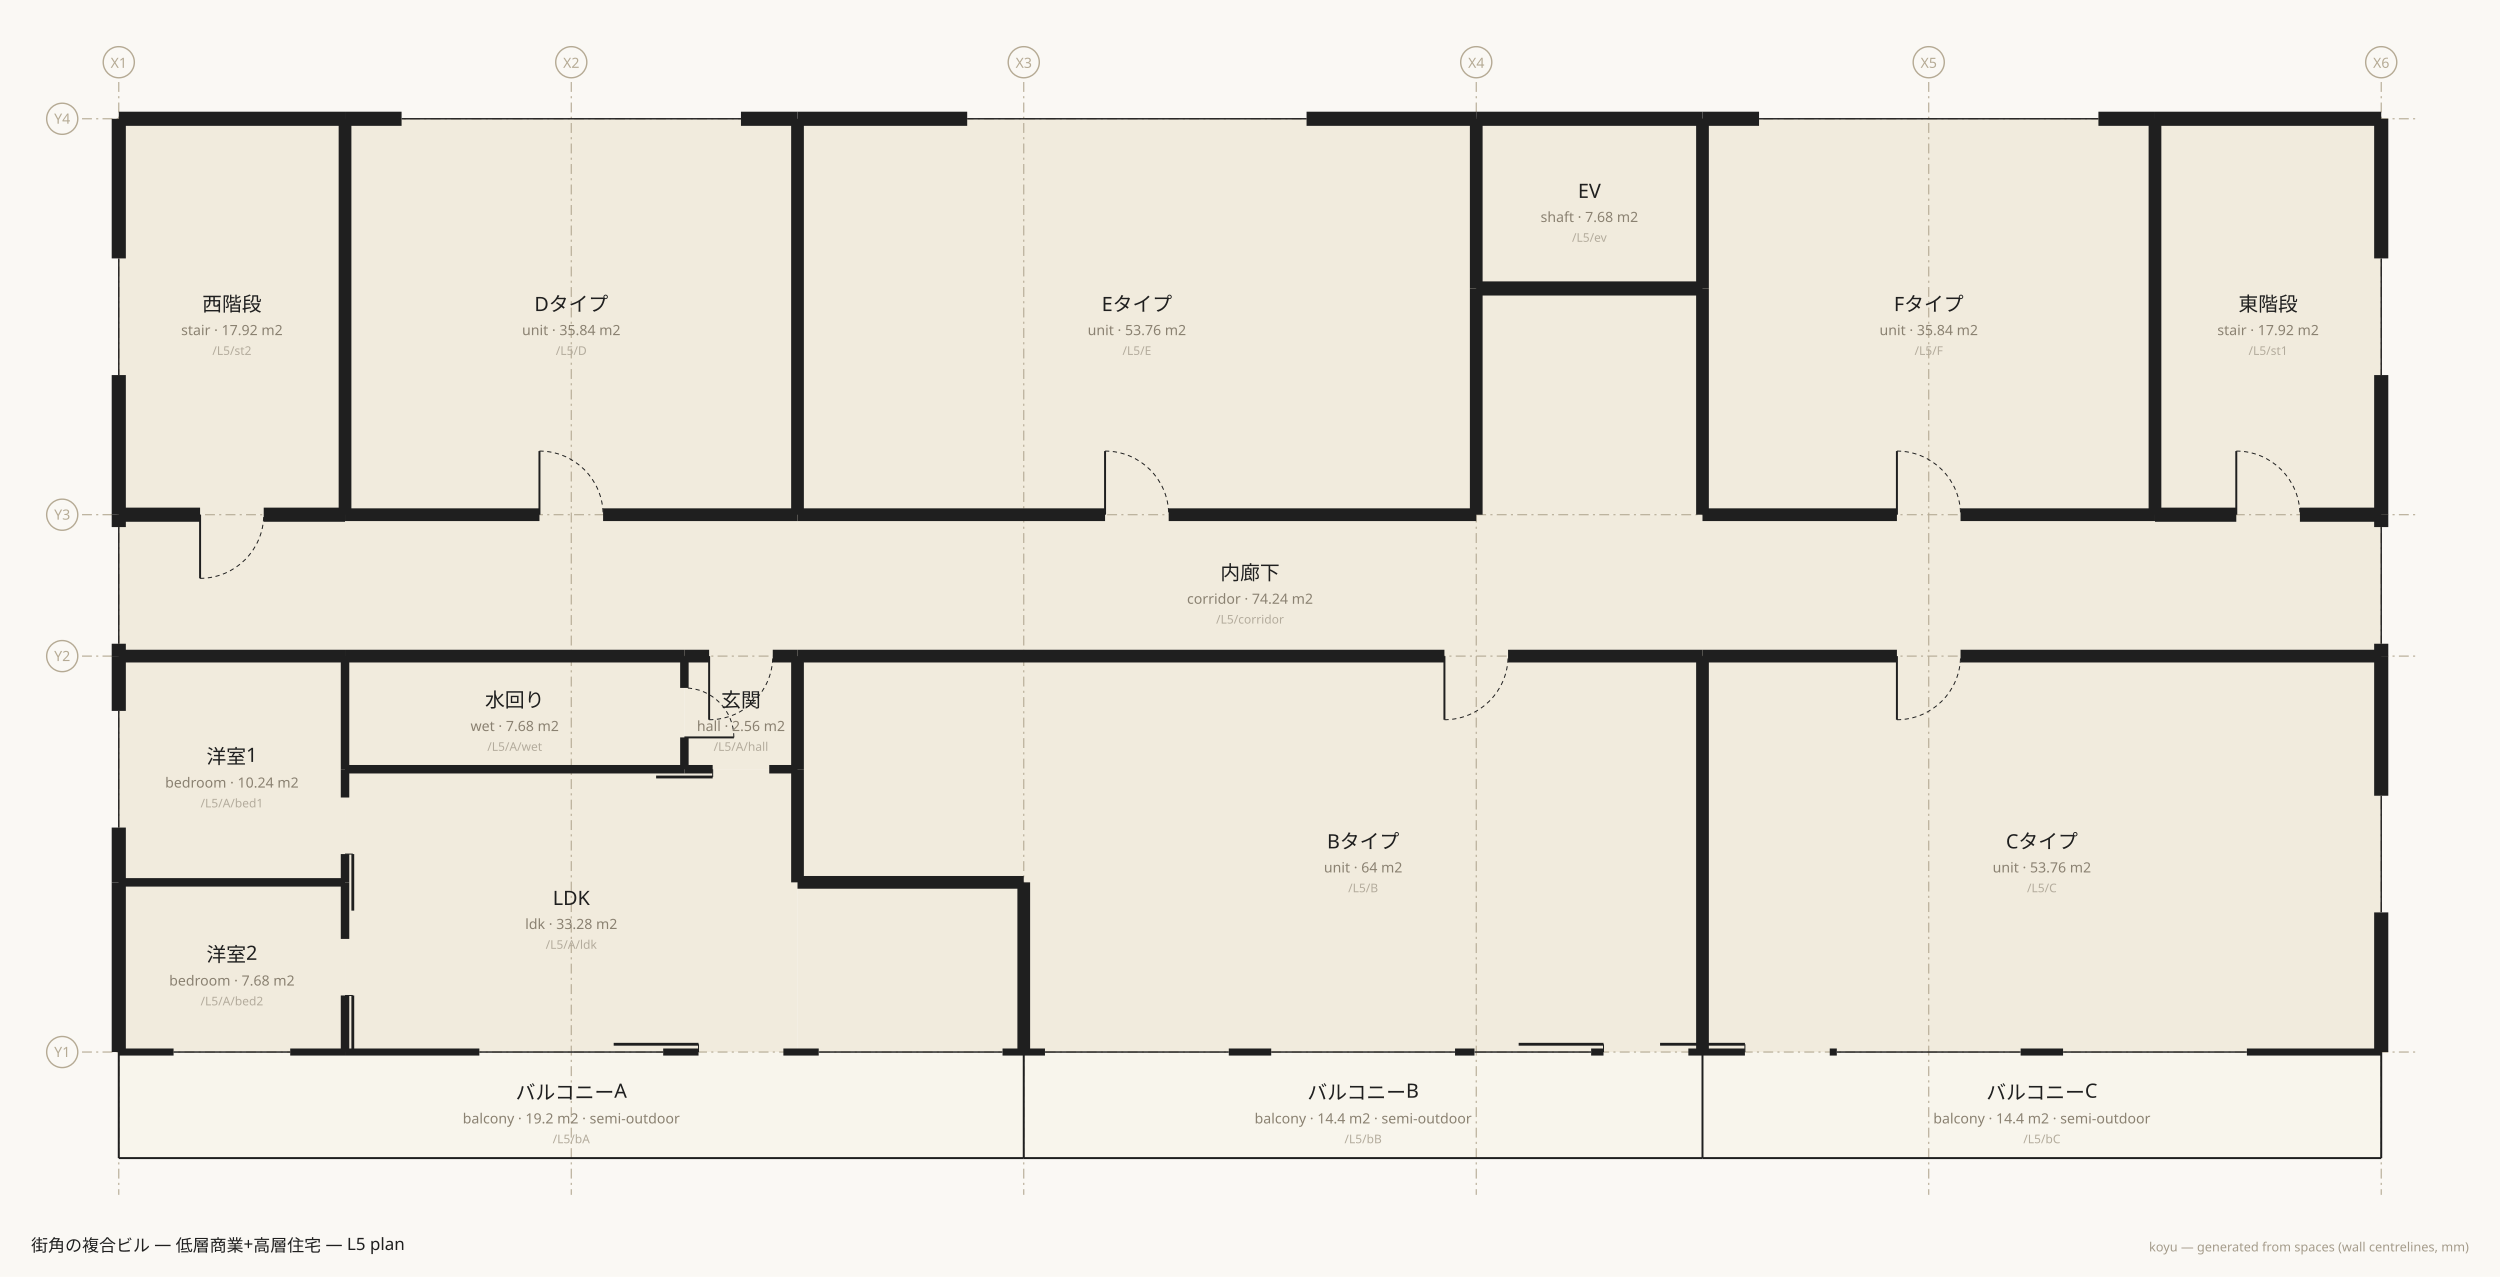
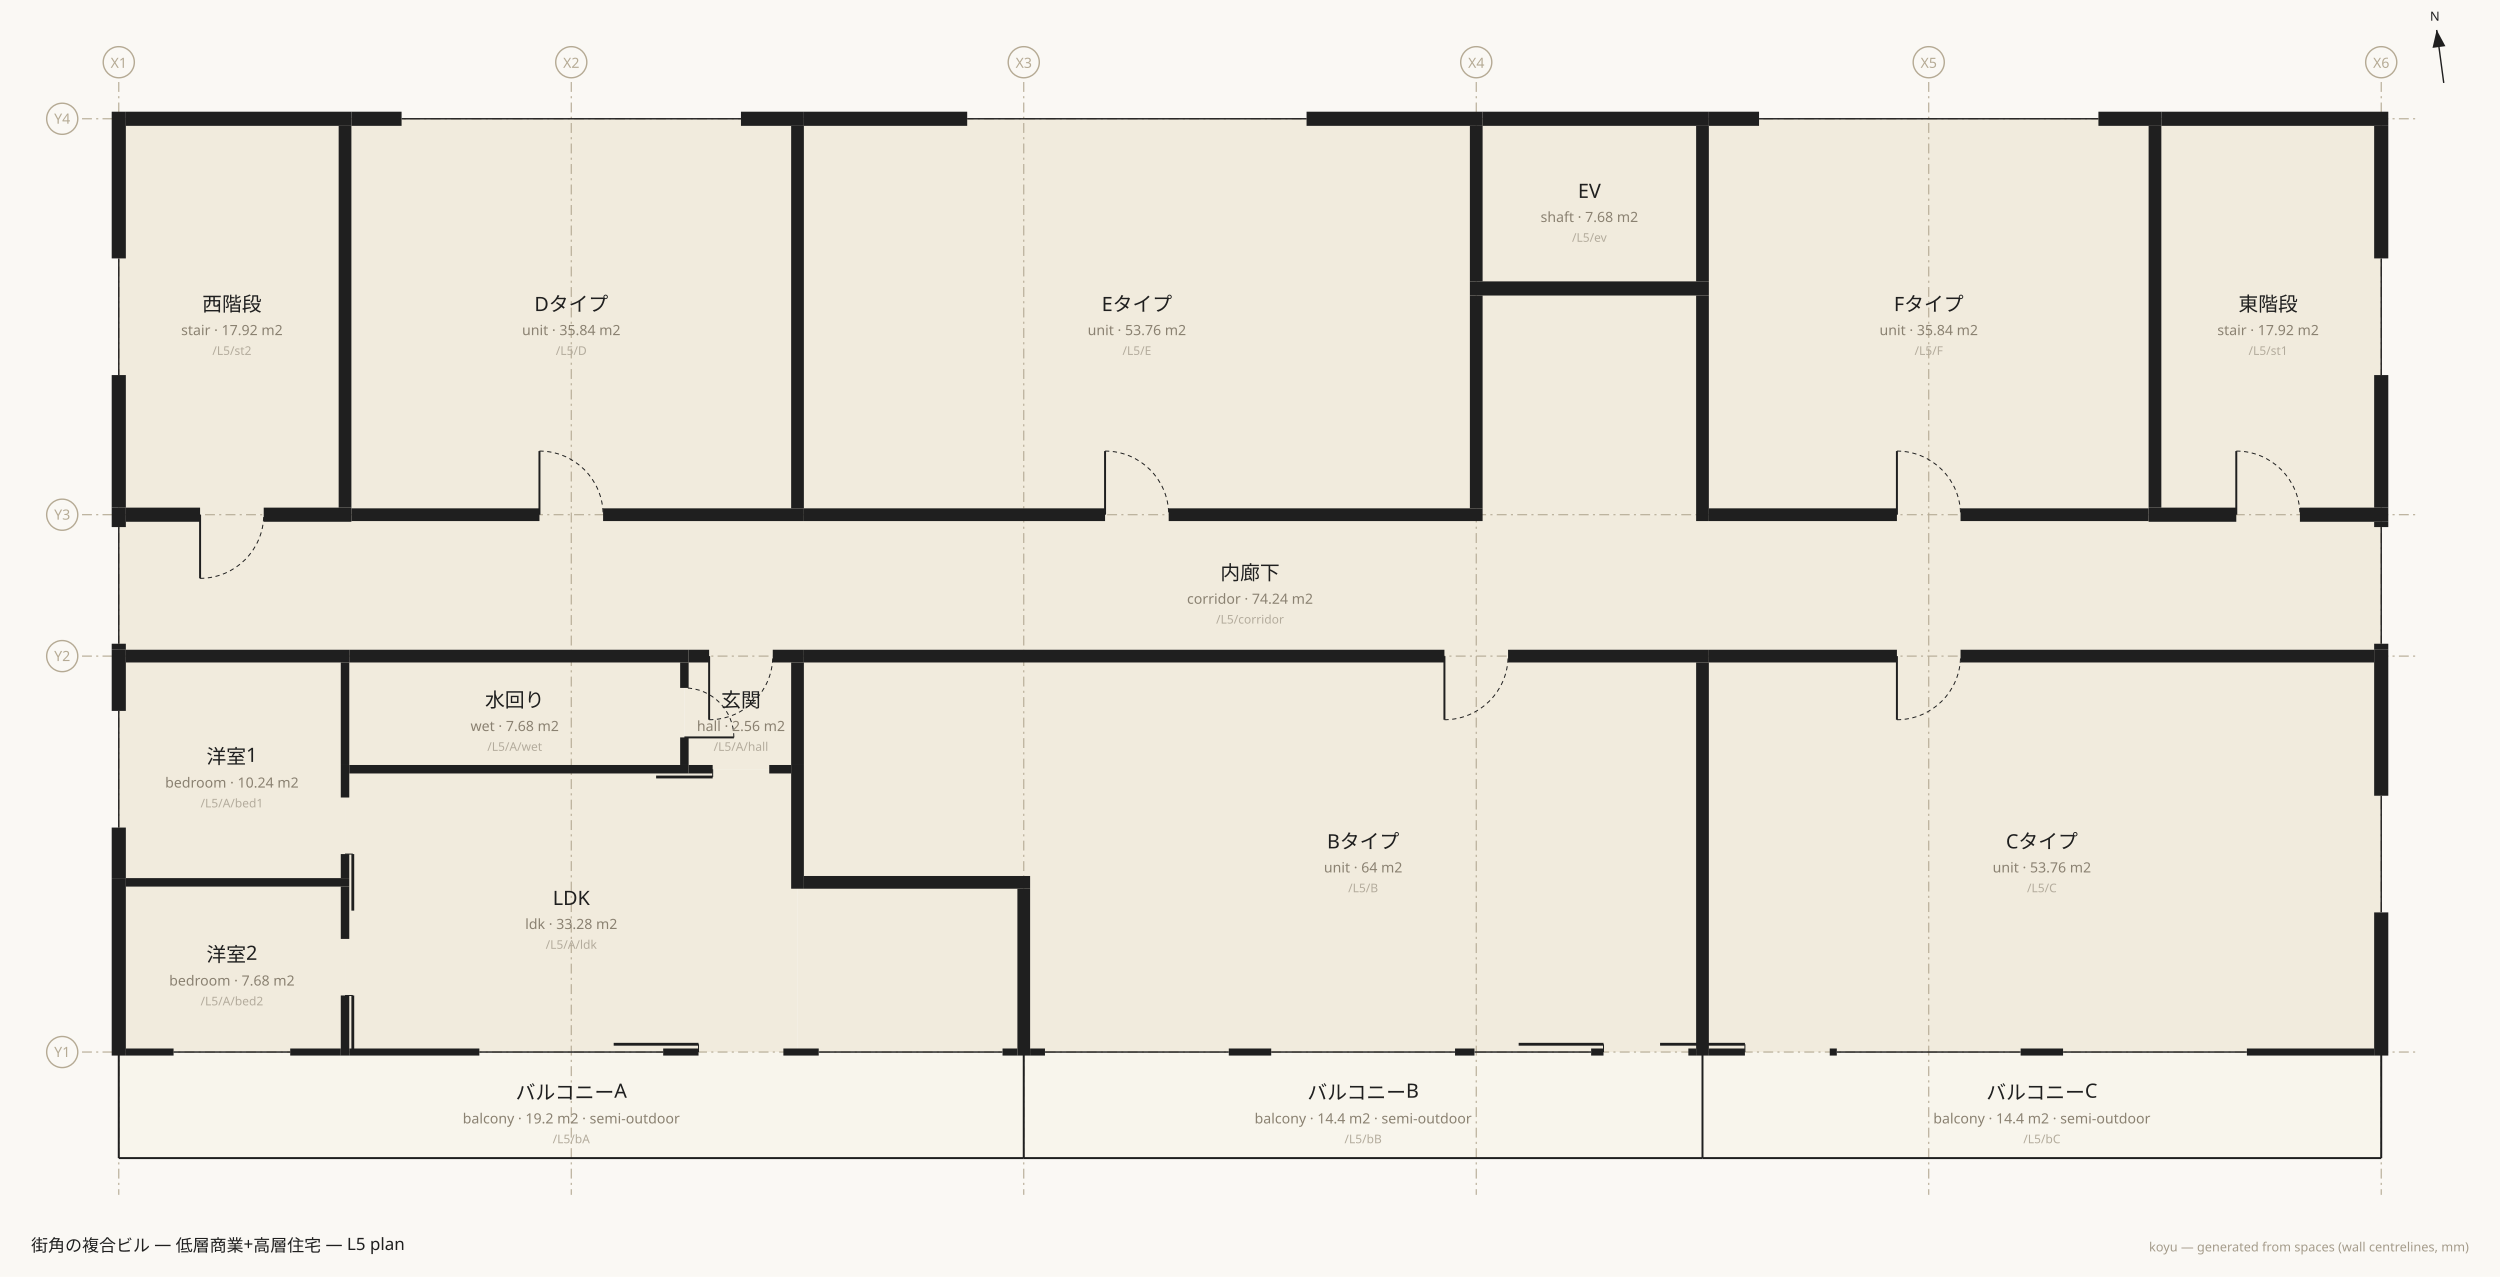
<svg xmlns="http://www.w3.org/2000/svg" width="1768" height="903" viewBox="0 0 1768 903" font-family="'Hiragino Sans','Noto Sans JP',sans-serif">
  <rect width="1768" height="903" fill="#faf8f4" />
+   <path d="M 84 624 L 244 624 L 244 464 L 84 464 Z" fill="#f1ebdd" />
+   <path d="M 84 744 L 244 744 L 244 624 L 84 624 Z" fill="#f1ebdd" />
+   <path d="M 484 544 L 564 544 L 564 464 L 484 464 Z" fill="#f1ebdd" />
  <path d="M 244 744 L 564 744 L 564 544 L 244 544 Z" fill="#f1ebdd" />
  <path d="M 564 744 L 724 744 L 724 624 L 564 624 Z" fill="#f1ebdd" />
-   <path d="M 84 744 L 244 744 L 244 624 L 84 624 Z" fill="#f1ebdd" />
-   <path d="M 84 624 L 244 624 L 244 464 L 84 464 Z" fill="#f1ebdd" />
  <path d="M 244 544 L 484 544 L 484 464 L 244 464 Z" fill="#f1ebdd" />
-   <path d="M 484 544 L 564 544 L 564 464 L 484 464 Z" fill="#f1ebdd" />
+   <path d="M 564 624 L 724 624 L 724 464 L 564 464 Z" fill="#f1ebdd" />
  <path d="M 724 744 L 1204 744 L 1204 464 L 724 464 Z" fill="#f1ebdd" />
-   <path d="M 564 624 L 724 624 L 724 464 L 564 464 Z" fill="#f1ebdd" />
  <path d="M 1204 744 L 1684 744 L 1684 464 L 1204 464 Z" fill="#f1ebdd" />
  <path d="M 244 364 L 564 364 L 564 84 L 244 84 Z" fill="#f1ebdd" />
  <path d="M 564 364 L 1044 364 L 1044 84 L 564 84 Z" fill="#f1ebdd" />
  <path d="M 1204 364 L 1524 364 L 1524 84 L 1204 84 Z" fill="#f1ebdd" />
-   <path d="M 84 464 L 1684 464 L 1684 364 L 84 364 Z" fill="#f1ebdd" />
-   <path d="M 1044 364 L 1204 364 L 1204 204 L 1044 204 Z" fill="#f1ebdd" />
-   <path d="M 84 364 L 244 364 L 244 84 L 84 84 Z" fill="#f1ebdd" />
-   <path d="M 1044 204 L 1204 204 L 1204 84 L 1044 84 Z" fill="#f1ebdd" />
-   <path d="M 1524 364 L 1684 364 L 1684 84 L 1524 84 Z" fill="#f1ebdd" />
  <path d="M 84 819 L 724 819 L 724 744 L 84 744 Z" fill="#f8f5ec" />
  <path d="M 724 819 L 1204 819 L 1204 744 L 724 744 Z" fill="#f8f5ec" />
  <path d="M 1204 819 L 1684 819 L 1684 744 L 1204 744 Z" fill="#f8f5ec" />
+   <path d="M 84 464 L 1684 464 L 1684 364 L 84 364 Z" fill="#f1ebdd" />
+   <path d="M 1044 364 L 1204 364 L 1204 204 L 1044 204 Z" fill="#f1ebdd" />
+   <path d="M 1044 204 L 1204 204 L 1204 84 L 1044 84 Z" fill="#f1ebdd" />
+   <path d="M 1524 364 L 1684 364 L 1684 84 L 1524 84 Z" fill="#f1ebdd" />
+   <path d="M 84 364 L 244 364 L 244 84 L 84 84 Z" fill="#f1ebdd" />
  <line x1="84" y1="58" x2="84" y2="845" stroke="#b5aa94" stroke-width="0.8" stroke-dasharray="7 3 1.5 3" />
  <circle cx="84" cy="44" r="11" fill="none" stroke="#b5aa94" stroke-width="1" />
  <text x="84" y="48" text-anchor="middle" font-size="10" fill="#b5aa94">X1</text>
  <line x1="404" y1="58" x2="404" y2="845" stroke="#b5aa94" stroke-width="0.8" stroke-dasharray="7 3 1.5 3" />
  <circle cx="404" cy="44" r="11" fill="none" stroke="#b5aa94" stroke-width="1" />
  <text x="404" y="48" text-anchor="middle" font-size="10" fill="#b5aa94">X2</text>
  <line x1="724" y1="58" x2="724" y2="845" stroke="#b5aa94" stroke-width="0.8" stroke-dasharray="7 3 1.5 3" />
  <circle cx="724" cy="44" r="11" fill="none" stroke="#b5aa94" stroke-width="1" />
  <text x="724" y="48" text-anchor="middle" font-size="10" fill="#b5aa94">X3</text>
  <line x1="1044" y1="58" x2="1044" y2="845" stroke="#b5aa94" stroke-width="0.8" stroke-dasharray="7 3 1.5 3" />
  <circle cx="1044" cy="44" r="11" fill="none" stroke="#b5aa94" stroke-width="1" />
  <text x="1044" y="48" text-anchor="middle" font-size="10" fill="#b5aa94">X4</text>
  <line x1="1364" y1="58" x2="1364" y2="845" stroke="#b5aa94" stroke-width="0.8" stroke-dasharray="7 3 1.5 3" />
  <circle cx="1364" cy="44" r="11" fill="none" stroke="#b5aa94" stroke-width="1" />
  <text x="1364" y="48" text-anchor="middle" font-size="10" fill="#b5aa94">X5</text>
  <line x1="1684" y1="58" x2="1684" y2="845" stroke="#b5aa94" stroke-width="0.8" stroke-dasharray="7 3 1.5 3" />
  <circle cx="1684" cy="44" r="11" fill="none" stroke="#b5aa94" stroke-width="1" />
  <text x="1684" y="48" text-anchor="middle" font-size="10" fill="#b5aa94">X6</text>
  <line x1="58" y1="744" x2="1710" y2="744" stroke="#b5aa94" stroke-width="0.8" stroke-dasharray="7 3 1.5 3" />
  <circle cx="44" cy="744" r="11" fill="none" stroke="#b5aa94" stroke-width="1" />
  <text x="44" y="747.5" text-anchor="middle" font-size="10" fill="#b5aa94">Y1</text>
  <line x1="58" y1="464" x2="1710" y2="464" stroke="#b5aa94" stroke-width="0.8" stroke-dasharray="7 3 1.5 3" />
  <circle cx="44" cy="464" r="11" fill="none" stroke="#b5aa94" stroke-width="1" />
  <text x="44" y="467.5" text-anchor="middle" font-size="10" fill="#b5aa94">Y2</text>
  <line x1="58" y1="364" x2="1710" y2="364" stroke="#b5aa94" stroke-width="0.8" stroke-dasharray="7 3 1.5 3" />
  <circle cx="44" cy="364" r="11" fill="none" stroke="#b5aa94" stroke-width="1" />
  <text x="44" y="367.5" text-anchor="middle" font-size="10" fill="#b5aa94">Y3</text>
  <line x1="58" y1="84" x2="1710" y2="84" stroke="#b5aa94" stroke-width="0.8" stroke-dasharray="7 3 1.5 3" />
  <circle cx="44" cy="84" r="11" fill="none" stroke="#b5aa94" stroke-width="1" />
  <text x="44" y="87.5" text-anchor="middle" font-size="10" fill="#b5aa94">Y4</text>
-   <path d="M 84 621 L 244 621 L 244 627 L 84 627 Z" fill="#1f1f1f" />
-   <path d="M 241 624 L 241 604 L 247 604 L 247 624 Z" fill="#1f1f1f" />
-   <path d="M 241 564 L 241 544 L 247 544 L 247 564 Z" fill="#1f1f1f" />
-   <path d="M 241 544 L 241 464 L 247 464 L 247 544 Z" fill="#1f1f1f" />
-   <path d="M 84 459.5 L 244 459.5 L 244 468.5 L 84 468.5 Z" fill="#1f1f1f" />
-   <path d="M 79 624 L 79 585.25 L 89 585.25 L 89 624 Z" fill="#1f1f1f" />
-   <path d="M 79 502.75 L 79 464 L 89 464 L 89 502.75 Z" fill="#1f1f1f" />
-   <path d="M 241 744 L 241 704 L 247 704 L 247 744 Z" fill="#1f1f1f" />
-   <path d="M 241 664 L 241 624 L 247 624 L 247 664 Z" fill="#1f1f1f" />
-   <path d="M 84 741.5 L 122.75 741.5 L 122.75 746.5 L 84 746.5 Z" fill="#1f1f1f" />
-   <path d="M 205.25 741.5 L 244 741.5 L 244 746.5 L 205.25 746.5 Z" fill="#1f1f1f" />
-   <path d="M 79 744 L 79 624 L 89 624 L 89 744 Z" fill="#1f1f1f" />
-   <path d="M 484 541 L 504 541 L 504 547 L 484 547 Z" fill="#1f1f1f" />
-   <path d="M 544 541 L 564 541 L 564 547 L 544 547 Z" fill="#1f1f1f" />
-   <path d="M 481 544 L 481 521.5 L 487 521.5 L 487 544 Z" fill="#1f1f1f" />
-   <path d="M 481 486.5 L 481 464 L 487 464 L 487 486.5 Z" fill="#1f1f1f" />
-   <path d="M 559.5 544 L 559.5 464 L 568.5 464 L 568.5 544 Z" fill="#1f1f1f" />
-   <path d="M 484 459.5 L 501.5 459.5 L 501.5 468.5 L 484 468.5 Z" fill="#1f1f1f" />
-   <path d="M 546.5 459.5 L 564 459.5 L 564 468.5 L 546.5 468.5 Z" fill="#1f1f1f" />
-   <path d="M 244 541 L 484 541 L 484 547 L 244 547 Z" fill="#1f1f1f" />
-   <path d="M 559.5 624 L 559.5 544 L 568.5 544 L 568.5 624 Z" fill="#1f1f1f" />
-   <path d="M 719.5 744 L 719.5 624 L 728.5 624 L 728.5 744 Z" fill="#1f1f1f" />
-   <path d="M 564 619.5 L 724 619.5 L 724 628.5 L 564 628.5 Z" fill="#1f1f1f" />
-   <path d="M 244 741.5 L 339 741.5 L 339 746.5 L 244 746.5 Z" fill="#1f1f1f" />
+   <path d="M 89 621 L 247 621 L 247 627 L 89 627 Z" fill="#1f1f1f" />
+   <path d="M 241 621 L 241 604 L 247 604 L 247 621 Z" fill="#1f1f1f" />
+   <path d="M 241 564 L 241 541 L 247 541 L 247 564 Z" fill="#1f1f1f" />
+   <path d="M 241 541 L 241 468.5 L 247 468.5 L 247 541 Z" fill="#1f1f1f" />
+   <path d="M 89 459.5 L 247 459.5 L 247 468.5 L 89 468.5 Z" fill="#1f1f1f" />
+   <path d="M 79 621 L 79 585.25 L 89 585.25 L 89 621 Z" fill="#1f1f1f" />
+   <path d="M 79 502.75 L 79 459.5 L 89 459.5 L 89 502.75 Z" fill="#1f1f1f" />
+   <path d="M 241 746.5 L 241 704 L 247 704 L 247 746.5 Z" fill="#1f1f1f" />
+   <path d="M 241 664 L 241 627 L 247 627 L 247 664 Z" fill="#1f1f1f" />
+   <path d="M 89 741.5 L 122.75 741.5 L 122.75 746.5 L 89 746.5 Z" fill="#1f1f1f" />
+   <path d="M 205.25 741.5 L 241 741.5 L 241 746.5 L 205.25 746.5 Z" fill="#1f1f1f" />
+   <path d="M 79 746.5 L 79 621 L 89 621 L 89 746.5 Z" fill="#1f1f1f" />
+   <path d="M 487 541 L 504 541 L 504 547 L 487 547 Z" fill="#1f1f1f" />
+   <path d="M 544 541 L 559.5 541 L 559.5 547 L 544 547 Z" fill="#1f1f1f" />
+   <path d="M 481 541 L 481 521.5 L 487 521.5 L 487 541 Z" fill="#1f1f1f" />
+   <path d="M 481 486.5 L 481 468.5 L 487 468.5 L 487 486.5 Z" fill="#1f1f1f" />
+   <path d="M 559.5 541 L 559.5 468.5 L 568.5 468.5 L 568.5 541 Z" fill="#1f1f1f" />
+   <path d="M 487 459.5 L 501.5 459.5 L 501.5 468.5 L 487 468.5 Z" fill="#1f1f1f" />
+   <path d="M 546.5 459.5 L 568.5 459.5 L 568.5 468.5 L 546.5 468.5 Z" fill="#1f1f1f" />
+   <path d="M 247 541 L 487 541 L 487 547 L 247 547 Z" fill="#1f1f1f" />
+   <path d="M 559.5 628.5 L 559.5 541 L 568.5 541 L 568.5 628.5 Z" fill="#1f1f1f" />
+   <path d="M 719.5 746.5 L 719.5 628.5 L 728.5 628.5 L 728.5 746.5 Z" fill="#1f1f1f" />
+   <path d="M 568.5 619.5 L 728.5 619.5 L 728.5 628.5 L 568.5 628.5 Z" fill="#1f1f1f" />
+   <path d="M 247 741.5 L 339 741.5 L 339 746.5 L 247 746.5 Z" fill="#1f1f1f" />
  <path d="M 469 741.5 L 494 741.5 L 494 746.5 L 469 746.5 Z" fill="#1f1f1f" />
  <path d="M 554 741.5 L 579 741.5 L 579 746.5 L 554 746.5 Z" fill="#1f1f1f" />
-   <path d="M 709 741.5 L 724 741.5 L 724 746.5 L 709 746.5 Z" fill="#1f1f1f" />
-   <path d="M 244 459.5 L 484 459.5 L 484 468.5 L 244 468.5 Z" fill="#1f1f1f" />
-   <path d="M 1199.5 744 L 1199.5 464 L 1208.5 464 L 1208.5 744 Z" fill="#1f1f1f" />
-   <path d="M 724 741.5 L 739 741.5 L 739 746.5 L 724 746.5 Z" fill="#1f1f1f" />
+   <path d="M 709 741.5 L 719.5 741.5 L 719.5 746.5 L 709 746.5 Z" fill="#1f1f1f" />
+   <path d="M 247 459.5 L 487 459.5 L 487 468.5 L 247 468.5 Z" fill="#1f1f1f" />
+   <path d="M 1199.5 746.5 L 1199.5 468.5 L 1208.5 468.5 L 1208.5 746.5 Z" fill="#1f1f1f" />
+   <path d="M 728.5 741.5 L 739 741.5 L 739 746.5 L 728.5 746.5 Z" fill="#1f1f1f" />
  <path d="M 869 741.5 L 899 741.5 L 899 746.5 L 869 746.5 Z" fill="#1f1f1f" />
  <path d="M 1029 741.5 L 1042.75 741.5 L 1042.75 746.5 L 1029 746.5 Z" fill="#1f1f1f" />
  <path d="M 1125.25 741.5 L 1134 741.5 L 1134 746.5 L 1125.25 746.5 Z" fill="#1f1f1f" />
-   <path d="M 1194 741.5 L 1204 741.5 L 1204 746.5 L 1194 746.5 Z" fill="#1f1f1f" />
-   <path d="M 564 459.5 L 1021.5 459.5 L 1021.5 468.5 L 564 468.5 Z" fill="#1f1f1f" />
-   <path d="M 1066.5 459.5 L 1204 459.5 L 1204 468.5 L 1066.5 468.5 Z" fill="#1f1f1f" />
-   <path d="M 1204 741.5 L 1234 741.5 L 1234 746.5 L 1204 746.5 Z" fill="#1f1f1f" />
+   <path d="M 1194 741.5 L 1199.5 741.5 L 1199.5 746.5 L 1194 746.5 Z" fill="#1f1f1f" />
+   <path d="M 568.5 459.5 L 1021.5 459.5 L 1021.5 468.5 L 568.5 468.5 Z" fill="#1f1f1f" />
+   <path d="M 1066.5 459.5 L 1208.5 459.5 L 1208.5 468.5 L 1066.5 468.5 Z" fill="#1f1f1f" />
+   <path d="M 1208.5 741.5 L 1234 741.5 L 1234 746.5 L 1208.5 746.5 Z" fill="#1f1f1f" />
  <path d="M 1294 741.5 L 1299 741.5 L 1299 746.5 L 1294 746.5 Z" fill="#1f1f1f" />
  <path d="M 1429 741.5 L 1459 741.5 L 1459 746.5 L 1429 746.5 Z" fill="#1f1f1f" />
-   <path d="M 1589 741.5 L 1684 741.5 L 1684 746.5 L 1589 746.5 Z" fill="#1f1f1f" />
-   <path d="M 1204 459.5 L 1341.5 459.5 L 1341.5 468.5 L 1204 468.5 Z" fill="#1f1f1f" />
-   <path d="M 1386.5 459.5 L 1684 459.5 L 1684 468.5 L 1386.5 468.5 Z" fill="#1f1f1f" />
-   <path d="M 1679 744 L 1679 645.25 L 1689 645.25 L 1689 744 Z" fill="#1f1f1f" />
-   <path d="M 1679 562.75 L 1679 464 L 1689 464 L 1689 562.75 Z" fill="#1f1f1f" />
-   <path d="M 559.5 364 L 559.5 84 L 568.5 84 L 568.5 364 Z" fill="#1f1f1f" />
-   <path d="M 244 359.5 L 381.5 359.5 L 381.5 368.5 L 244 368.5 Z" fill="#1f1f1f" />
-   <path d="M 426.5 359.5 L 564 359.5 L 564 368.5 L 426.5 368.5 Z" fill="#1f1f1f" />
-   <path d="M 239.5 364 L 239.5 84 L 248.5 84 L 248.5 364 Z" fill="#1f1f1f" />
-   <path d="M 244 79 L 284 79 L 284 89 L 244 89 Z" fill="#1f1f1f" />
-   <path d="M 524 79 L 564 79 L 564 89 L 524 89 Z" fill="#1f1f1f" />
-   <path d="M 564 359.5 L 781.5 359.5 L 781.5 368.5 L 564 368.5 Z" fill="#1f1f1f" />
-   <path d="M 826.5 359.5 L 1044 359.5 L 1044 368.5 L 826.5 368.5 Z" fill="#1f1f1f" />
-   <path d="M 1039.5 364 L 1039.5 204 L 1048.5 204 L 1048.5 364 Z" fill="#1f1f1f" />
-   <path d="M 1039.5 204 L 1039.5 84 L 1048.5 84 L 1048.5 204 Z" fill="#1f1f1f" />
-   <path d="M 564 79 L 684 79 L 684 89 L 564 89 Z" fill="#1f1f1f" />
-   <path d="M 924 79 L 1044 79 L 1044 89 L 924 89 Z" fill="#1f1f1f" />
-   <path d="M 1204 359.5 L 1341.5 359.5 L 1341.5 368.5 L 1204 368.5 Z" fill="#1f1f1f" />
-   <path d="M 1386.5 359.5 L 1524 359.5 L 1524 368.5 L 1386.5 368.5 Z" fill="#1f1f1f" />
-   <path d="M 1199.5 364 L 1199.5 204 L 1208.5 204 L 1208.5 364 Z" fill="#1f1f1f" />
-   <path d="M 1199.5 204 L 1199.5 84 L 1208.5 84 L 1208.5 204 Z" fill="#1f1f1f" />
-   <path d="M 1519.5 364 L 1519.5 84 L 1528.5 84 L 1528.5 364 Z" fill="#1f1f1f" />
-   <path d="M 1204 79 L 1244 79 L 1244 89 L 1204 89 Z" fill="#1f1f1f" />
-   <path d="M 1484 79 L 1524 79 L 1524 89 L 1484 89 Z" fill="#1f1f1f" />
+   <path d="M 1589 741.5 L 1679 741.5 L 1679 746.5 L 1589 746.5 Z" fill="#1f1f1f" />
+   <path d="M 1208.5 459.5 L 1341.5 459.5 L 1341.5 468.5 L 1208.5 468.5 Z" fill="#1f1f1f" />
+   <path d="M 1386.5 459.5 L 1679 459.5 L 1679 468.5 L 1386.5 468.5 Z" fill="#1f1f1f" />
+   <path d="M 1679 746.5 L 1679 645.25 L 1689 645.25 L 1689 746.5 Z" fill="#1f1f1f" />
+   <path d="M 1679 562.75 L 1679 459.5 L 1689 459.5 L 1689 562.75 Z" fill="#1f1f1f" />
+   <path d="M 559.5 359.5 L 559.5 89 L 568.5 89 L 568.5 359.5 Z" fill="#1f1f1f" />
+   <path d="M 248.5 359.5 L 381.5 359.5 L 381.5 368.5 L 248.5 368.5 Z" fill="#1f1f1f" />
+   <path d="M 426.5 359.5 L 568.5 359.5 L 568.5 368.5 L 426.5 368.5 Z" fill="#1f1f1f" />
+   <path d="M 239.5 359 L 239.5 89 L 248.5 89 L 248.5 359 Z" fill="#1f1f1f" />
+   <path d="M 248.5 79 L 284 79 L 284 89 L 248.5 89 Z" fill="#1f1f1f" />
+   <path d="M 524 79 L 568.5 79 L 568.5 89 L 524 89 Z" fill="#1f1f1f" />
+   <path d="M 568.5 359.5 L 781.5 359.5 L 781.5 368.5 L 568.5 368.5 Z" fill="#1f1f1f" />
+   <path d="M 826.5 359.5 L 1048.5 359.5 L 1048.5 368.5 L 826.5 368.5 Z" fill="#1f1f1f" />
+   <path d="M 1039.5 359.5 L 1039.5 209 L 1048.5 209 L 1048.5 359.5 Z" fill="#1f1f1f" />
+   <path d="M 1039.5 199 L 1039.5 89 L 1048.5 89 L 1048.5 199 Z" fill="#1f1f1f" />
+   <path d="M 568.5 79 L 684 79 L 684 89 L 568.5 89 Z" fill="#1f1f1f" />
+   <path d="M 924 79 L 1048.5 79 L 1048.5 89 L 924 89 Z" fill="#1f1f1f" />
+   <path d="M 1208.5 359.5 L 1341.5 359.5 L 1341.5 368.5 L 1208.5 368.5 Z" fill="#1f1f1f" />
+   <path d="M 1386.5 359.5 L 1519.5 359.5 L 1519.5 368.5 L 1386.5 368.5 Z" fill="#1f1f1f" />
+   <path d="M 1199.5 368.5 L 1199.5 209 L 1208.5 209 L 1208.5 368.5 Z" fill="#1f1f1f" />
+   <path d="M 1199.5 199 L 1199.5 89 L 1208.5 89 L 1208.5 199 Z" fill="#1f1f1f" />
+   <path d="M 1519.5 359 L 1519.5 89 L 1528.5 89 L 1528.5 359 Z" fill="#1f1f1f" />
+   <path d="M 1208.5 79 L 1244 79 L 1244 89 L 1208.5 89 Z" fill="#1f1f1f" />
+   <path d="M 1484 79 L 1528.5 79 L 1528.5 89 L 1484 89 Z" fill="#1f1f1f" />
  <line x1="724" y1="819" x2="724" y2="744" stroke="#1f1f1f" stroke-width="1.4" />
  <line x1="84" y1="819" x2="724" y2="819" stroke="#1f1f1f" stroke-width="1.4" />
  <line x1="84" y1="819" x2="84" y2="744" stroke="#1f1f1f" stroke-width="1.4" />
  <line x1="1204" y1="819" x2="1204" y2="744" stroke="#1f1f1f" stroke-width="1.4" />
  <line x1="724" y1="819" x2="1204" y2="819" stroke="#1f1f1f" stroke-width="1.4" />
  <line x1="1684" y1="819" x2="1684" y2="744" stroke="#1f1f1f" stroke-width="1.4" />
  <line x1="1204" y1="819" x2="1684" y2="819" stroke="#1f1f1f" stroke-width="1.4" />
-   <path d="M 1044 199 L 1204 199 L 1204 209 L 1044 209 Z" fill="#1f1f1f" />
-   <path d="M 1524 359 L 1581.5 359 L 1581.5 369 L 1524 369 Z" fill="#1f1f1f" />
-   <path d="M 1626.5 359 L 1684 359 L 1684 369 L 1626.5 369 Z" fill="#1f1f1f" />
-   <path d="M 84 359 L 141.5 359 L 141.5 369 L 84 369 Z" fill="#1f1f1f" />
-   <path d="M 186.5 359 L 244 359 L 244 369 L 186.5 369 Z" fill="#1f1f1f" />
-   <path d="M 1679 464 L 1679 455.25 L 1689 455.25 L 1689 464 Z" fill="#1f1f1f" />
-   <path d="M 1679 372.75 L 1679 364 L 1689 364 L 1689 372.75 Z" fill="#1f1f1f" />
-   <path d="M 79 464 L 79 455.25 L 89 455.25 L 89 464 Z" fill="#1f1f1f" />
-   <path d="M 79 372.75 L 79 364 L 89 364 L 89 372.75 Z" fill="#1f1f1f" />
-   <path d="M 1044 79 L 1204 79 L 1204 89 L 1044 89 Z" fill="#1f1f1f" />
-   <path d="M 1524 79 L 1684 79 L 1684 89 L 1524 89 Z" fill="#1f1f1f" />
-   <path d="M 1679 364 L 1679 265.25 L 1689 265.25 L 1689 364 Z" fill="#1f1f1f" />
-   <path d="M 1679 182.75 L 1679 84 L 1689 84 L 1689 182.75 Z" fill="#1f1f1f" />
-   <path d="M 84 79 L 244 79 L 244 89 L 84 89 Z" fill="#1f1f1f" />
-   <path d="M 79 364 L 79 265.25 L 89 265.25 L 89 364 Z" fill="#1f1f1f" />
-   <path d="M 79 182.75 L 79 84 L 89 84 L 89 182.75 Z" fill="#1f1f1f" />
+   <path d="M 1039.5 199 L 1208.5 199 L 1208.5 209 L 1039.5 209 Z" fill="#1f1f1f" />
+   <path d="M 1519.5 359 L 1581.5 359 L 1581.5 369 L 1519.5 369 Z" fill="#1f1f1f" />
+   <path d="M 1626.5 359 L 1689 359 L 1689 369 L 1626.5 369 Z" fill="#1f1f1f" />
+   <path d="M 89 359 L 141.5 359 L 141.5 369 L 89 369 Z" fill="#1f1f1f" />
+   <path d="M 186.5 359 L 248.5 359 L 248.5 369 L 186.5 369 Z" fill="#1f1f1f" />
+   <path d="M 1679 459.5 L 1679 455.25 L 1689 455.25 L 1689 459.5 Z" fill="#1f1f1f" />
+   <path d="M 1679 372.75 L 1679 369 L 1689 369 L 1689 372.75 Z" fill="#1f1f1f" />
+   <path d="M 79 459.5 L 79 455.25 L 89 455.25 L 89 459.5 Z" fill="#1f1f1f" />
+   <path d="M 79 372.75 L 79 359 L 89 359 L 89 372.75 Z" fill="#1f1f1f" />
+   <path d="M 1048.5 79 L 1208.5 79 L 1208.5 89 L 1048.5 89 Z" fill="#1f1f1f" />
+   <path d="M 1528.5 79 L 1689 79 L 1689 89 L 1528.5 89 Z" fill="#1f1f1f" />
+   <path d="M 1679 359 L 1679 265.25 L 1689 265.25 L 1689 359 Z" fill="#1f1f1f" />
+   <path d="M 1679 182.75 L 1679 89 L 1689 89 L 1689 182.75 Z" fill="#1f1f1f" />
+   <path d="M 89 79 L 248.5 79 L 248.5 89 L 89 89 Z" fill="#1f1f1f" />
+   <path d="M 79 359 L 79 265.25 L 89 265.25 L 89 359 Z" fill="#1f1f1f" />
+   <path d="M 79 182.75 L 79 79 L 89 79 L 89 182.75 Z" fill="#1f1f1f" />
  <line x1="249.5" y1="644" x2="249.5" y2="604" stroke="#1f1f1f" stroke-width="2" />
  <line x1="249.5" y1="604" x2="244" y2="604" stroke="#1f1f1f" stroke-width="0.7" />
  <line x1="84" y1="585.25" x2="84" y2="502.75" stroke="#1f1f1f" stroke-width="1" />
  <line x1="249.5" y1="744" x2="249.5" y2="704" stroke="#1f1f1f" stroke-width="2" />
  <line x1="249.5" y1="704" x2="244" y2="704" stroke="#1f1f1f" stroke-width="0.7" />
  <line x1="122.75" y1="744" x2="205.25" y2="744" stroke="#1f1f1f" stroke-width="1" />
  <line x1="464" y1="549.5" x2="504" y2="549.5" stroke="#1f1f1f" stroke-width="2" />
  <line x1="504" y1="549.5" x2="504" y2="544" stroke="#1f1f1f" stroke-width="0.7" />
  <line x1="484" y1="521.5" x2="519" y2="521.5" stroke="#1f1f1f" stroke-width="1.4" />
  <path d="M 519 521.5 A 35 35 0 0 0 484 486.5" fill="none" stroke="#1f1f1f" stroke-width="0.7" stroke-dasharray="3 2.5" />
  <line x1="501.5" y1="464" x2="501.5" y2="509" stroke="#1f1f1f" stroke-width="1.4" />
  <path d="M 501.5 509 A 45 45 0 0 0 546.5 464" fill="none" stroke="#1f1f1f" stroke-width="0.7" stroke-dasharray="3 2.5" />
  <line x1="434" y1="738.5" x2="494" y2="738.5" stroke="#1f1f1f" stroke-width="2" />
  <line x1="494" y1="738.5" x2="494" y2="744" stroke="#1f1f1f" stroke-width="0.7" />
  <line x1="339" y1="744" x2="469" y2="744" stroke="#1f1f1f" stroke-width="1" />
  <line x1="579" y1="744" x2="709" y2="744" stroke="#1f1f1f" stroke-width="1" />
  <line x1="1074" y1="738.5" x2="1134" y2="738.5" stroke="#1f1f1f" stroke-width="2" />
  <line x1="1134" y1="738.5" x2="1134" y2="744" stroke="#1f1f1f" stroke-width="0.7" />
  <line x1="739" y1="744" x2="869" y2="744" stroke="#1f1f1f" stroke-width="1" />
  <line x1="899" y1="744" x2="1029" y2="744" stroke="#1f1f1f" stroke-width="1" />
  <line x1="1042.75" y1="744" x2="1125.25" y2="744" stroke="#1f1f1f" stroke-width="1" />
  <line x1="1021.5" y1="464" x2="1021.5" y2="509" stroke="#1f1f1f" stroke-width="1.4" />
  <path d="M 1021.5 509 A 45 45 0 0 0 1066.5 464" fill="none" stroke="#1f1f1f" stroke-width="0.7" stroke-dasharray="3 2.5" />
  <line x1="1174" y1="738.5" x2="1234" y2="738.5" stroke="#1f1f1f" stroke-width="2" />
  <line x1="1234" y1="738.5" x2="1234" y2="744" stroke="#1f1f1f" stroke-width="0.7" />
  <line x1="1299" y1="744" x2="1429" y2="744" stroke="#1f1f1f" stroke-width="1" />
  <line x1="1459" y1="744" x2="1589" y2="744" stroke="#1f1f1f" stroke-width="1" />
  <line x1="1341.5" y1="464" x2="1341.5" y2="509" stroke="#1f1f1f" stroke-width="1.4" />
  <path d="M 1341.5 509 A 45 45 0 0 0 1386.5 464" fill="none" stroke="#1f1f1f" stroke-width="0.7" stroke-dasharray="3 2.5" />
  <line x1="1684" y1="645.25" x2="1684" y2="562.75" stroke="#1f1f1f" stroke-width="1" />
  <line x1="381.5" y1="364" x2="381.5" y2="319" stroke="#1f1f1f" stroke-width="1.4" />
  <path d="M 381.5 319 A 45 45 0 0 1 426.5 364" fill="none" stroke="#1f1f1f" stroke-width="0.7" stroke-dasharray="3 2.5" />
  <line x1="284" y1="84" x2="524" y2="84" stroke="#1f1f1f" stroke-width="1" />
  <line x1="781.5" y1="364" x2="781.5" y2="319" stroke="#1f1f1f" stroke-width="1.4" />
  <path d="M 781.5 319 A 45 45 0 0 1 826.5 364" fill="none" stroke="#1f1f1f" stroke-width="0.7" stroke-dasharray="3 2.5" />
  <line x1="684" y1="84" x2="924" y2="84" stroke="#1f1f1f" stroke-width="1" />
  <line x1="1341.5" y1="364" x2="1341.5" y2="319" stroke="#1f1f1f" stroke-width="1.4" />
  <path d="M 1341.5 319 A 45 45 0 0 1 1386.5 364" fill="none" stroke="#1f1f1f" stroke-width="0.7" stroke-dasharray="3 2.5" />
  <line x1="1244" y1="84" x2="1484" y2="84" stroke="#1f1f1f" stroke-width="1" />
  <line x1="1581.5" y1="364" x2="1581.5" y2="319" stroke="#1f1f1f" stroke-width="1.4" />
  <path d="M 1581.5 319 A 45 45 0 0 1 1626.5 364" fill="none" stroke="#1f1f1f" stroke-width="0.7" stroke-dasharray="3 2.5" />
  <line x1="141.5" y1="364" x2="141.5" y2="409" stroke="#1f1f1f" stroke-width="1.4" />
  <path d="M 141.5 409 A 45 45 0 0 0 186.5 364" fill="none" stroke="#1f1f1f" stroke-width="0.7" stroke-dasharray="3 2.5" />
  <line x1="1684" y1="455.25" x2="1684" y2="372.75" stroke="#1f1f1f" stroke-width="1" />
  <line x1="84" y1="455.25" x2="84" y2="372.75" stroke="#1f1f1f" stroke-width="1" />
  <line x1="1684" y1="265.25" x2="1684" y2="182.75" stroke="#1f1f1f" stroke-width="1" />
  <line x1="84" y1="265.25" x2="84" y2="182.75" stroke="#1f1f1f" stroke-width="1" />
+   <text x="164" y="540" text-anchor="middle" font-size="14" fill="#1f1f1f">洋室1</text>
+   <text x="164" y="557" text-anchor="middle" font-size="10" fill="#8a8171">bedroom · 10.24 m2</text>
+   <text x="164" y="571" text-anchor="middle" font-size="8.5" fill="#b3ab9c">/L5/A/bed1</text>
+   <text x="164" y="680" text-anchor="middle" font-size="14" fill="#1f1f1f">洋室2</text>
+   <text x="164" y="697" text-anchor="middle" font-size="10" fill="#8a8171">bedroom · 7.68 m2</text>
+   <text x="164" y="711" text-anchor="middle" font-size="8.5" fill="#b3ab9c">/L5/A/bed2</text>
+   <text x="524" y="500" text-anchor="middle" font-size="14" fill="#1f1f1f">玄関</text>
+   <text x="524" y="517" text-anchor="middle" font-size="10" fill="#8a8171">hall · 2.56 m2</text>
+   <text x="524" y="531" text-anchor="middle" font-size="8.5" fill="#b3ab9c">/L5/A/hall</text>
  <text x="404" y="640" text-anchor="middle" font-size="14" fill="#1f1f1f">LDK</text>
  <text x="404" y="657" text-anchor="middle" font-size="10" fill="#8a8171">ldk · 33.28 m2</text>
  <text x="404" y="671" text-anchor="middle" font-size="8.5" fill="#b3ab9c">/L5/A/ldk</text>
-   <text x="164" y="680" text-anchor="middle" font-size="14" fill="#1f1f1f">洋室2</text>
-   <text x="164" y="697" text-anchor="middle" font-size="10" fill="#8a8171">bedroom · 7.68 m2</text>
-   <text x="164" y="711" text-anchor="middle" font-size="8.5" fill="#b3ab9c">/L5/A/bed2</text>
-   <text x="164" y="540" text-anchor="middle" font-size="14" fill="#1f1f1f">洋室1</text>
-   <text x="164" y="557" text-anchor="middle" font-size="10" fill="#8a8171">bedroom · 10.24 m2</text>
-   <text x="164" y="571" text-anchor="middle" font-size="8.5" fill="#b3ab9c">/L5/A/bed1</text>
  <text x="364" y="500" text-anchor="middle" font-size="14" fill="#1f1f1f">水回り</text>
  <text x="364" y="517" text-anchor="middle" font-size="10" fill="#8a8171">wet · 7.68 m2</text>
  <text x="364" y="531" text-anchor="middle" font-size="8.5" fill="#b3ab9c">/L5/A/wet</text>
-   <text x="524" y="500" text-anchor="middle" font-size="14" fill="#1f1f1f">玄関</text>
-   <text x="524" y="517" text-anchor="middle" font-size="10" fill="#8a8171">hall · 2.56 m2</text>
-   <text x="524" y="531" text-anchor="middle" font-size="8.5" fill="#b3ab9c">/L5/A/hall</text>
  <text x="964" y="600" text-anchor="middle" font-size="14" fill="#1f1f1f">Bタイプ</text>
  <text x="964" y="617" text-anchor="middle" font-size="10" fill="#8a8171">unit · 64 m2</text>
  <text x="964" y="631" text-anchor="middle" font-size="8.5" fill="#b3ab9c">/L5/B</text>
  <text x="1444" y="600" text-anchor="middle" font-size="14" fill="#1f1f1f">Cタイプ</text>
  <text x="1444" y="617" text-anchor="middle" font-size="10" fill="#8a8171">unit · 53.76 m2</text>
  <text x="1444" y="631" text-anchor="middle" font-size="8.5" fill="#b3ab9c">/L5/C</text>
  <text x="404" y="220" text-anchor="middle" font-size="14" fill="#1f1f1f">Dタイプ</text>
  <text x="404" y="237" text-anchor="middle" font-size="10" fill="#8a8171">unit · 35.84 m2</text>
  <text x="404" y="251" text-anchor="middle" font-size="8.5" fill="#b3ab9c">/L5/D</text>
  <text x="804" y="220" text-anchor="middle" font-size="14" fill="#1f1f1f">Eタイプ</text>
  <text x="804" y="237" text-anchor="middle" font-size="10" fill="#8a8171">unit · 53.76 m2</text>
  <text x="804" y="251" text-anchor="middle" font-size="8.5" fill="#b3ab9c">/L5/E</text>
  <text x="1364" y="220" text-anchor="middle" font-size="14" fill="#1f1f1f">Fタイプ</text>
  <text x="1364" y="237" text-anchor="middle" font-size="10" fill="#8a8171">unit · 35.84 m2</text>
  <text x="1364" y="251" text-anchor="middle" font-size="8.5" fill="#b3ab9c">/L5/F</text>
-   <text x="884" y="410" text-anchor="middle" font-size="14" fill="#1f1f1f">内廊下</text>
-   <text x="884" y="427" text-anchor="middle" font-size="10" fill="#8a8171">corridor · 74.24 m2</text>
-   <text x="884" y="441" text-anchor="middle" font-size="8.5" fill="#b3ab9c">/L5/corridor</text>
-   <text x="164" y="220" text-anchor="middle" font-size="14" fill="#1f1f1f">西階段</text>
-   <text x="164" y="237" text-anchor="middle" font-size="10" fill="#8a8171">stair · 17.92 m2</text>
-   <text x="164" y="251" text-anchor="middle" font-size="8.5" fill="#b3ab9c">/L5/st2</text>
-   <text x="1124" y="140" text-anchor="middle" font-size="14" fill="#1f1f1f">EV</text>
-   <text x="1124" y="157" text-anchor="middle" font-size="10" fill="#8a8171">shaft · 7.68 m2</text>
-   <text x="1124" y="171" text-anchor="middle" font-size="8.5" fill="#b3ab9c">/L5/ev</text>
-   <text x="1604" y="220" text-anchor="middle" font-size="14" fill="#1f1f1f">東階段</text>
-   <text x="1604" y="237" text-anchor="middle" font-size="10" fill="#8a8171">stair · 17.92 m2</text>
-   <text x="1604" y="251" text-anchor="middle" font-size="8.5" fill="#b3ab9c">/L5/st1</text>
  <text x="404" y="777.5" text-anchor="middle" font-size="14" fill="#1f1f1f">バルコニーA</text>
  <text x="404" y="794.5" text-anchor="middle" font-size="10" fill="#8a8171">balcony · 19.2 m2 · semi-outdoor</text>
  <text x="404" y="808.5" text-anchor="middle" font-size="8.5" fill="#b3ab9c">/L5/bA</text>
  <text x="964" y="777.5" text-anchor="middle" font-size="14" fill="#1f1f1f">バルコニーB</text>
  <text x="964" y="794.5" text-anchor="middle" font-size="10" fill="#8a8171">balcony · 14.4 m2 · semi-outdoor</text>
  <text x="964" y="808.5" text-anchor="middle" font-size="8.5" fill="#b3ab9c">/L5/bB</text>
  <text x="1444" y="777.5" text-anchor="middle" font-size="14" fill="#1f1f1f">バルコニーC</text>
  <text x="1444" y="794.5" text-anchor="middle" font-size="10" fill="#8a8171">balcony · 14.4 m2 · semi-outdoor</text>
  <text x="1444" y="808.5" text-anchor="middle" font-size="8.5" fill="#b3ab9c">/L5/bC</text>
+   <text x="884" y="410" text-anchor="middle" font-size="14" fill="#1f1f1f">内廊下</text>
+   <text x="884" y="427" text-anchor="middle" font-size="10" fill="#8a8171">corridor · 74.24 m2</text>
+   <text x="884" y="441" text-anchor="middle" font-size="8.5" fill="#b3ab9c">/L5/corridor</text>
+   <text x="1124" y="140" text-anchor="middle" font-size="14" fill="#1f1f1f">EV</text>
+   <text x="1124" y="157" text-anchor="middle" font-size="10" fill="#8a8171">shaft · 7.68 m2</text>
+   <text x="1124" y="171" text-anchor="middle" font-size="8.5" fill="#b3ab9c">/L5/ev</text>
+   <text x="1604" y="220" text-anchor="middle" font-size="14" fill="#1f1f1f">東階段</text>
+   <text x="1604" y="237" text-anchor="middle" font-size="10" fill="#8a8171">stair · 17.92 m2</text>
+   <text x="1604" y="251" text-anchor="middle" font-size="8.5" fill="#b3ab9c">/L5/st1</text>
+   <text x="164" y="220" text-anchor="middle" font-size="14" fill="#1f1f1f">西階段</text>
+   <text x="164" y="237" text-anchor="middle" font-size="10" fill="#8a8171">stair · 17.92 m2</text>
+   <text x="164" y="251" text-anchor="middle" font-size="8.5" fill="#b3ab9c">/L5/st2</text>
+   <g class="north-arrow">
+     <line x1="1728.22" y1="58.65" x2="1723.22" y2="21.18" stroke="#1f1f1f" stroke-width="1" />
+     <polygon points="1723.22,21.18 1729.39,32.65 1720.27,33.87" fill="#1f1f1f" />
+     <text x="1721.9" y="14.67" text-anchor="middle" font-size="9" fill="#1f1f1f">N</text>
+   </g>
  <text x="22" y="885" font-size="12" fill="#1f1f1f">街角の複合ビル — 低層商業+高層住宅 — L5 plan</text>
  <text x="1746" y="885" text-anchor="end" font-size="9" fill="#a49b8a">koyu — generated from spaces (wall centrelines, mm)</text>
</svg>
